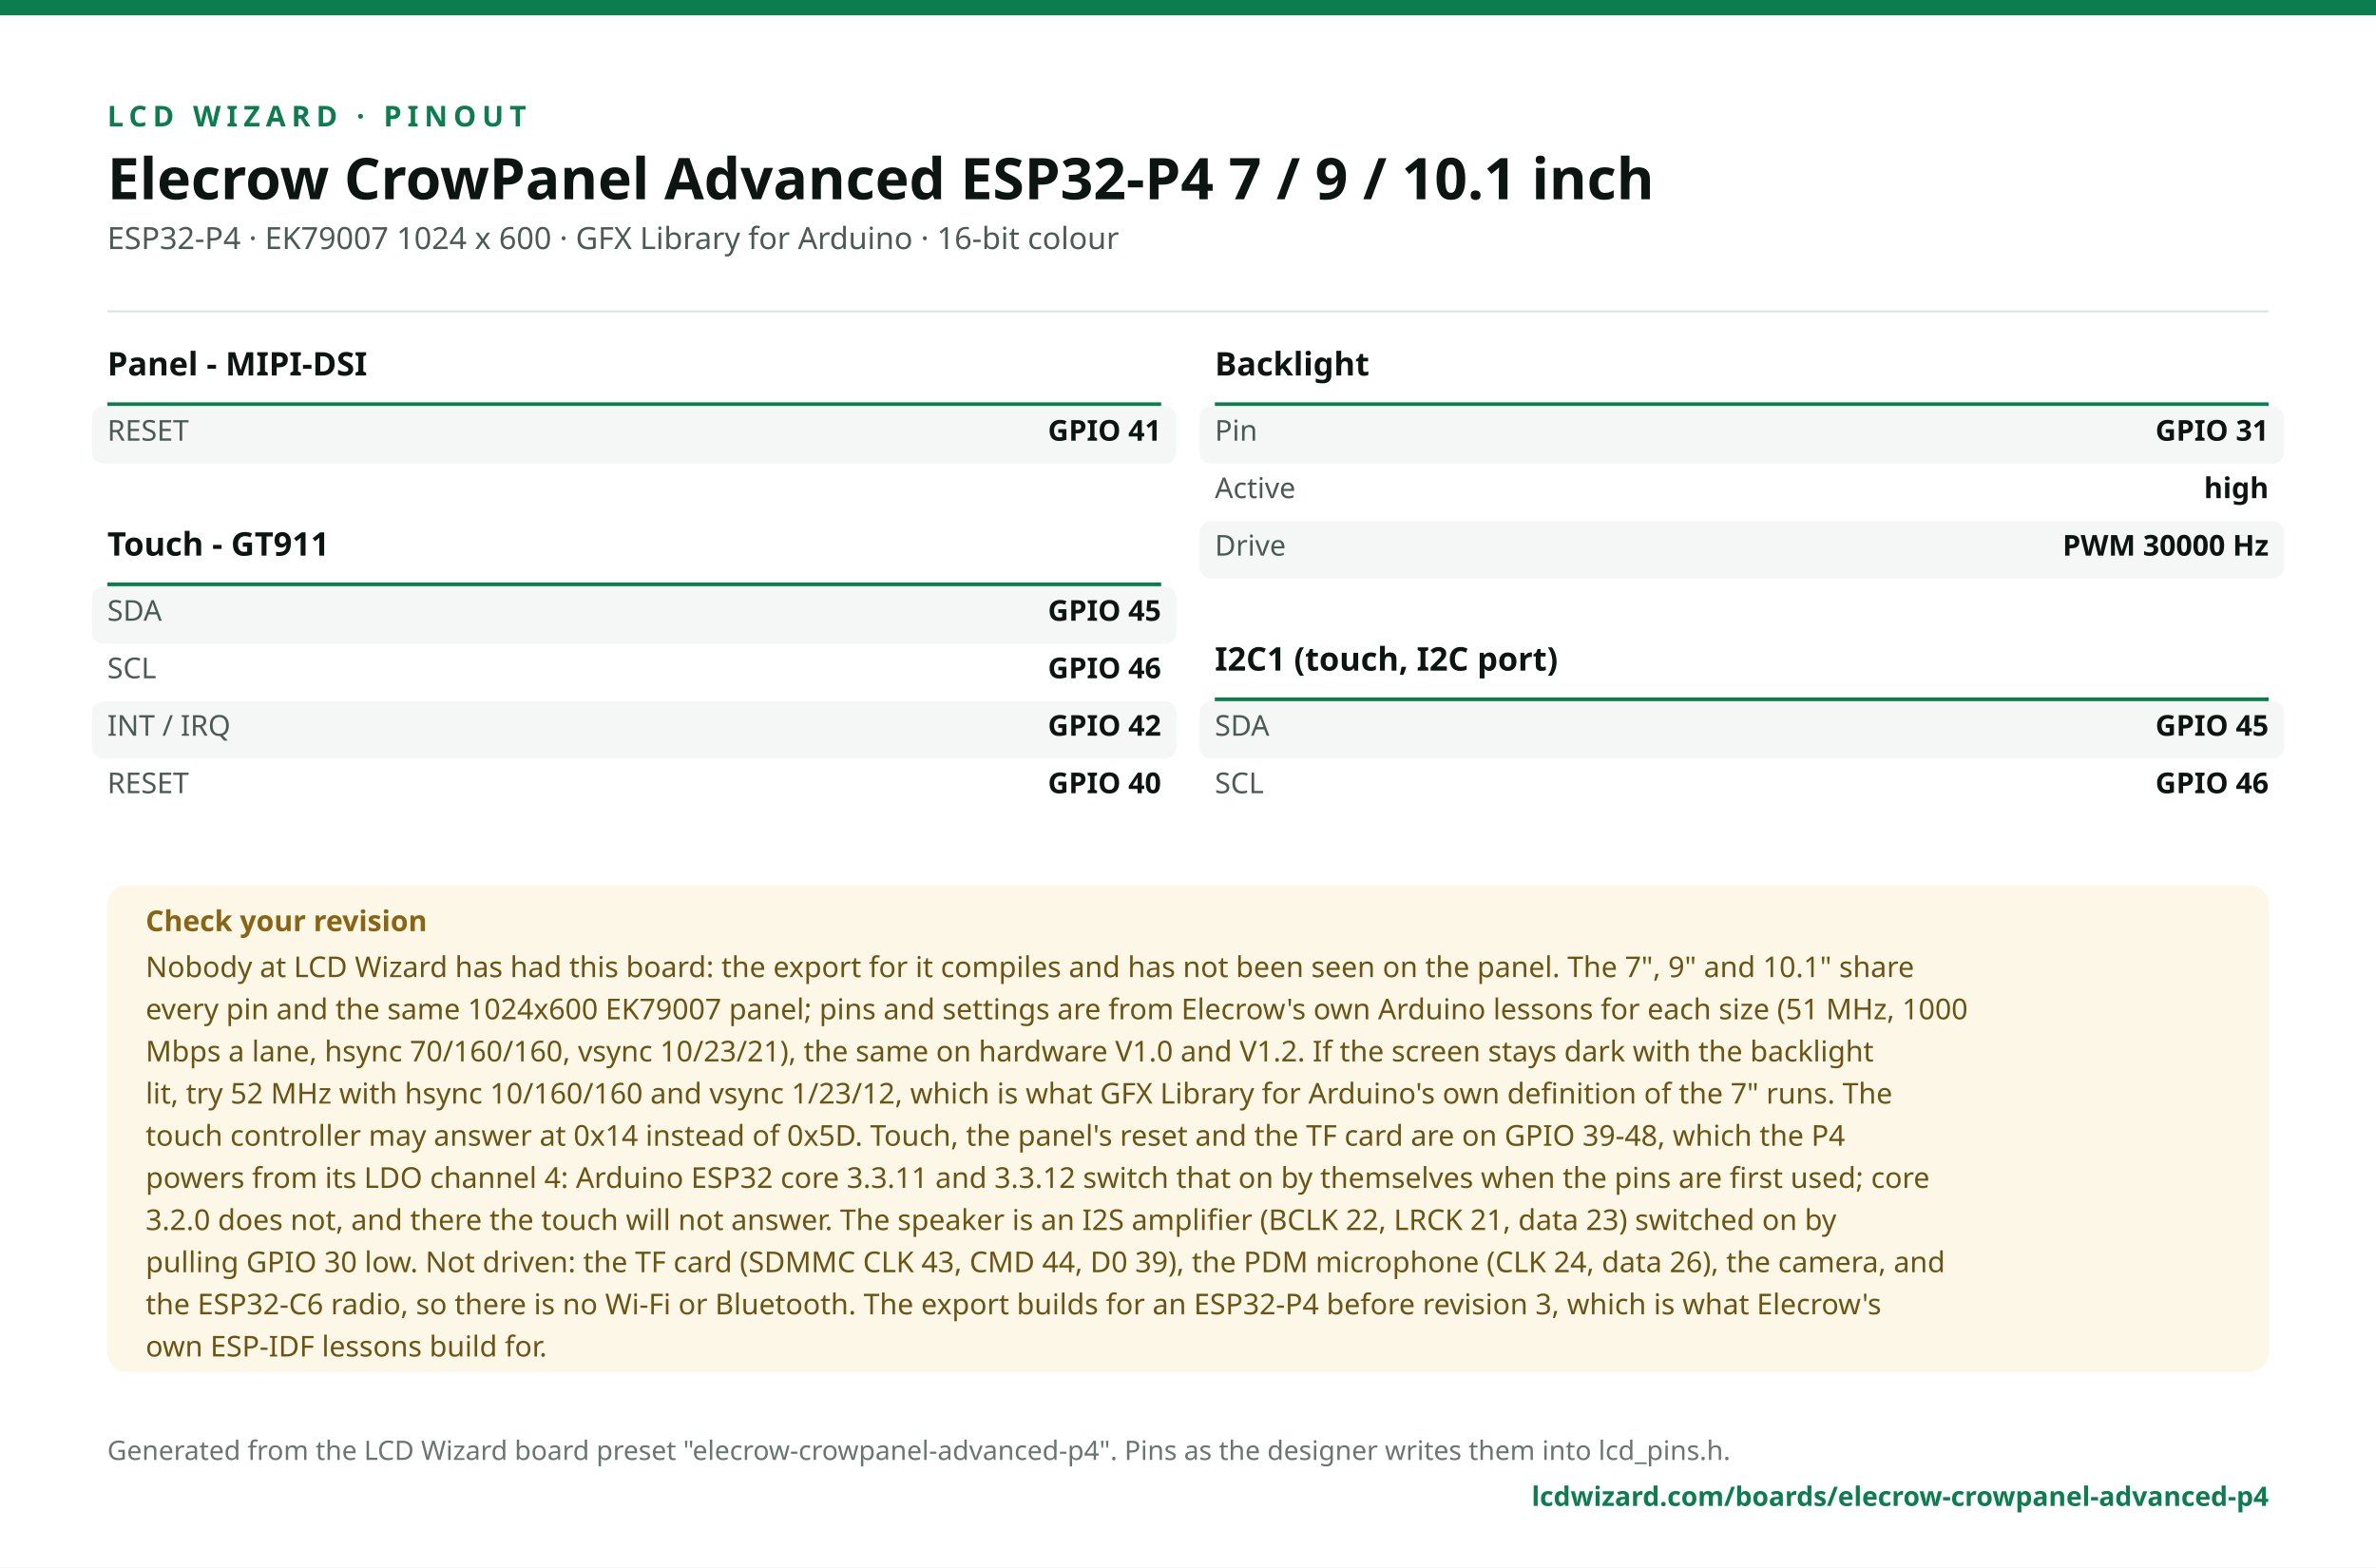
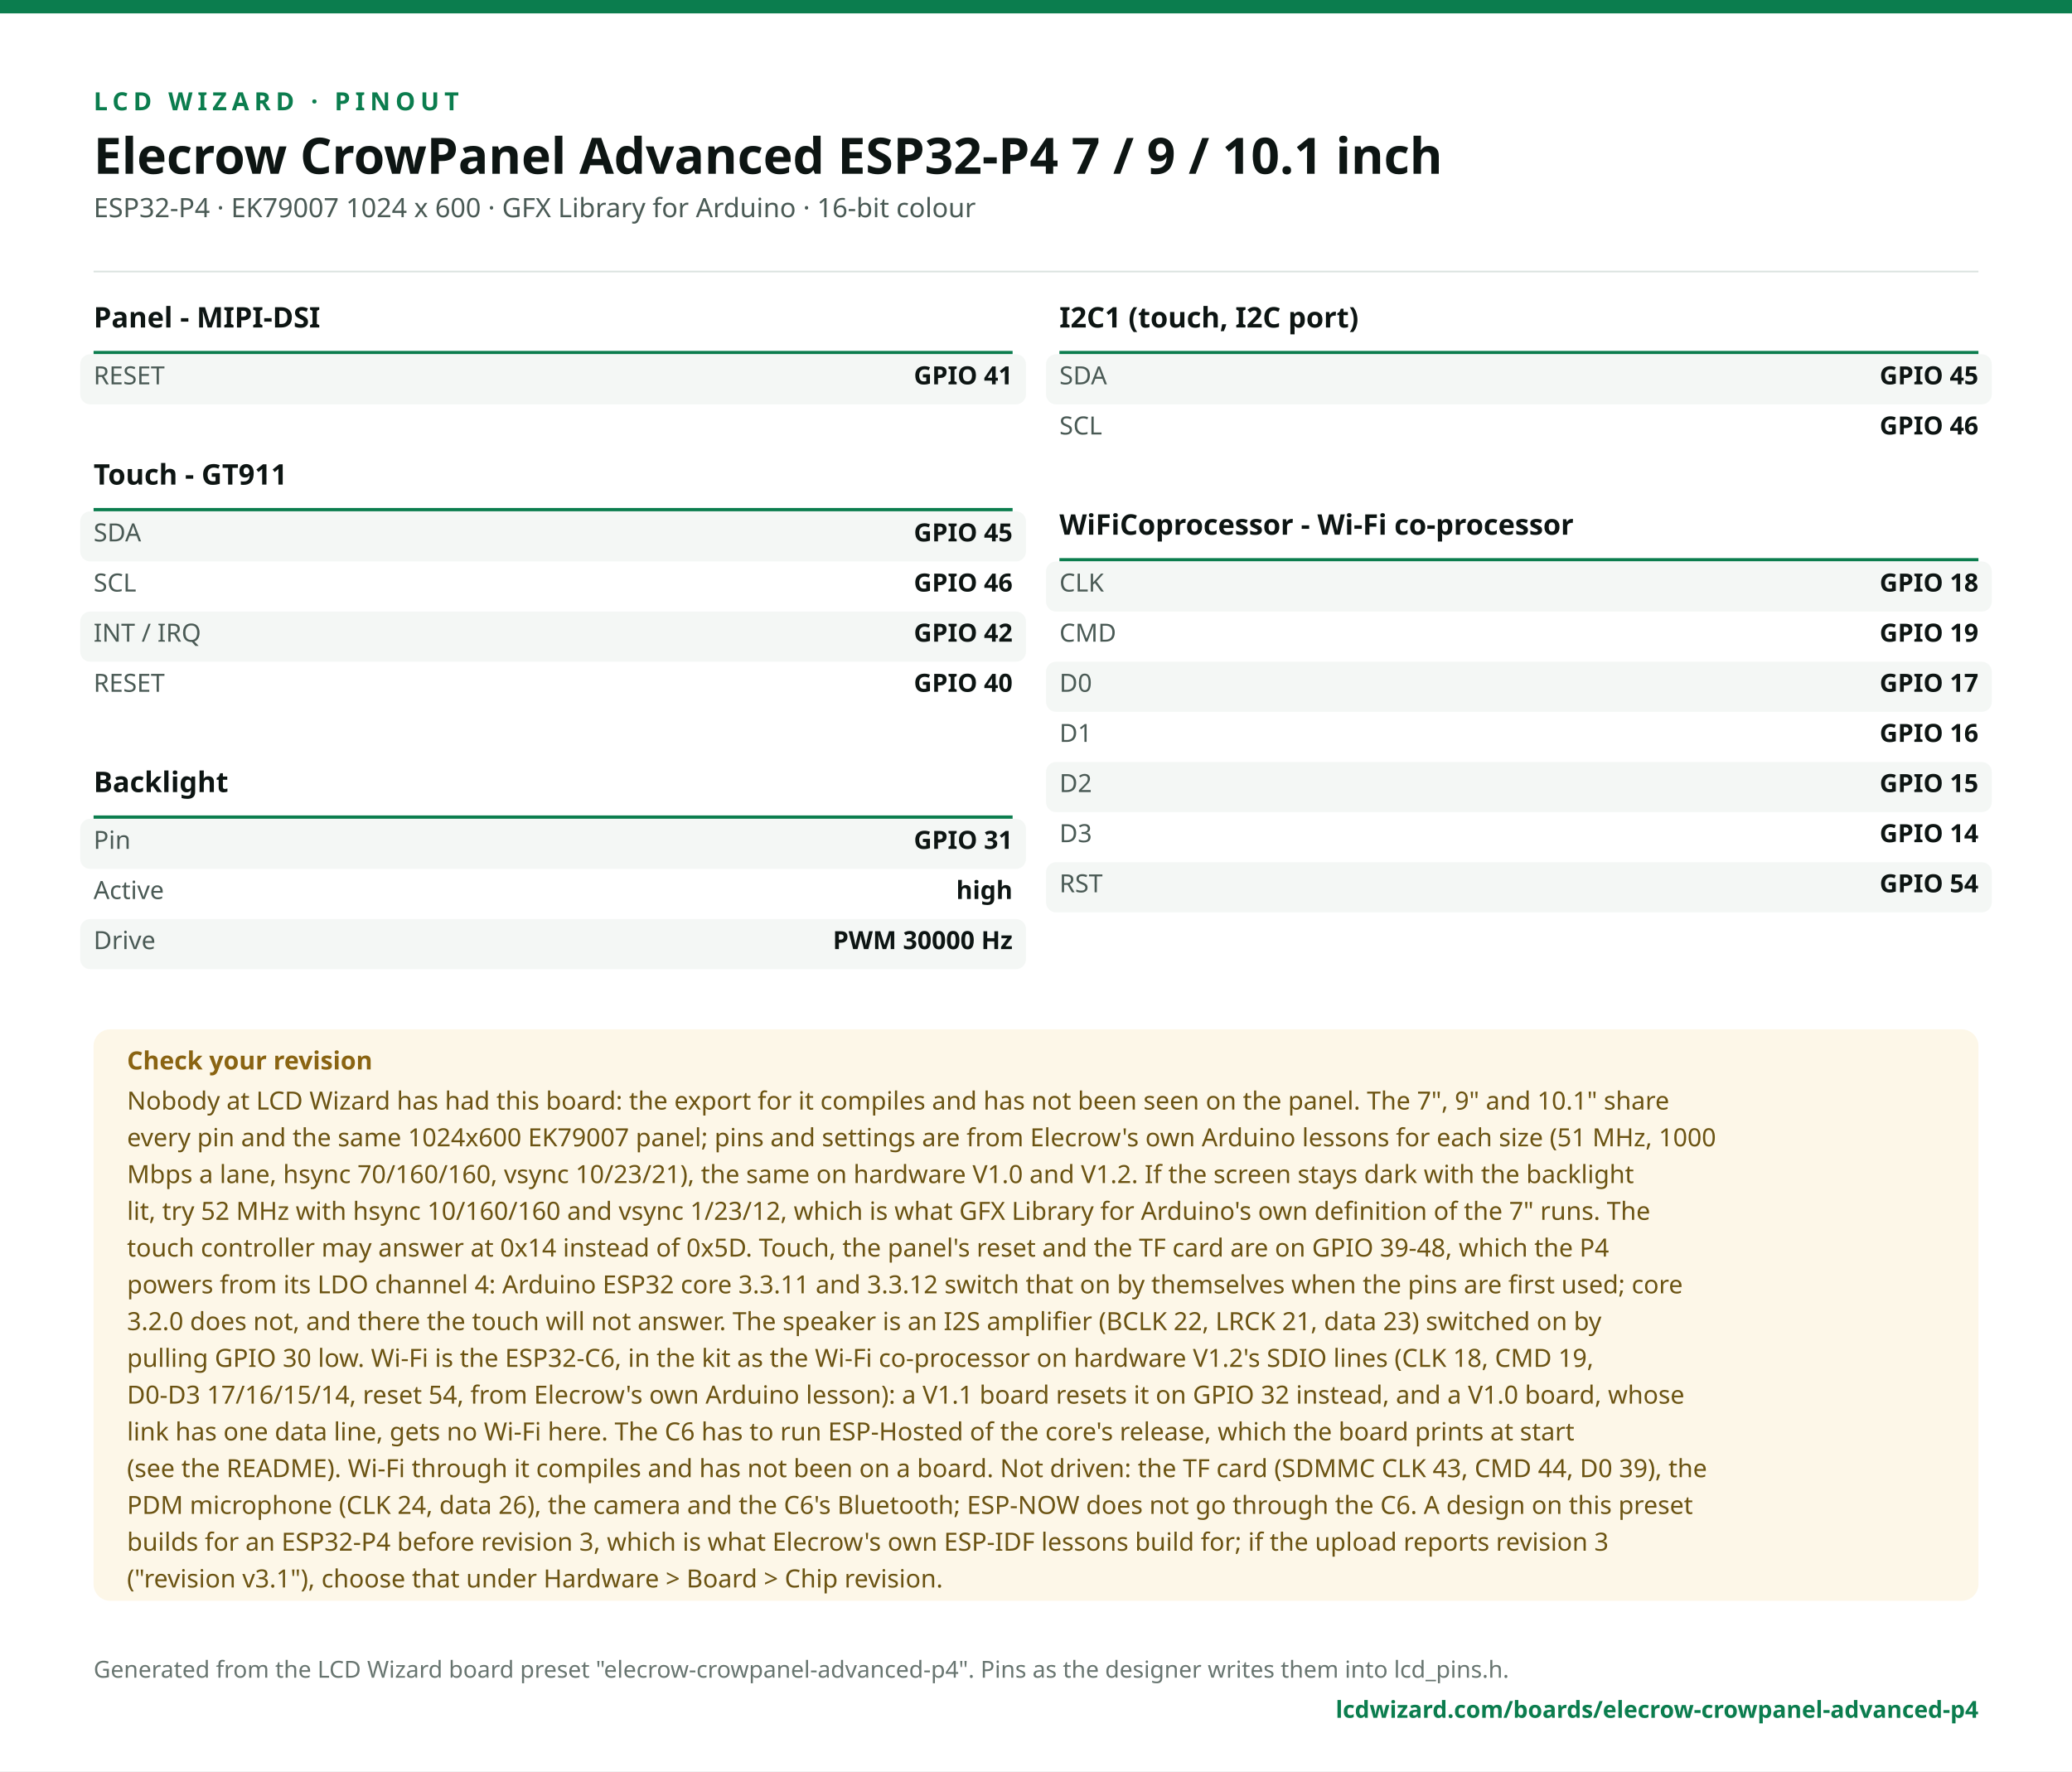
- <svg xmlns="http://www.w3.org/2000/svg" width="1240" height="818" viewBox="0 0 1240 818">
-   <rect width="1240" height="818" fill="#ffffff" />
+ <svg xmlns="http://www.w3.org/2000/svg" width="1240" height="1060" viewBox="0 0 1240 1060">
+   <rect width="1240" height="1060" fill="#ffffff" />
  <rect x="0" y="0" width="1240" height="8" fill="#0b7d4e" />
  <text x="56" y="66" font-family="Montserrat" font-weight="700" font-size="15" letter-spacing="3" fill="#0b7d4e">LCD WIZARD  ·  PINOUT</text>
  <text x="56" y="104" font-family="Montserrat" font-weight="700" font-size="30" fill="#0d1513">Elecrow CrowPanel Advanced ESP32-P4 7 / 9 / 10.1 inch</text>
  <text x="56" y="130" font-family="Montserrat" font-weight="500" font-size="16" fill="#4a5a55">ESP32-P4   ·   EK79007 1024 x 600   ·   GFX Library for Arduino   ·   16-bit colour</text>
  <rect x="56" y="162" width="1128" height="1" fill="#dbe3df" />
  <text x="56" y="196" font-family="Montserrat" font-weight="700" font-size="17" fill="#0d1513">Panel - MIPI-DSI</text>
  <rect x="56" y="210" width="550" height="2" fill="#0b7d4e" />
  <rect x="48" y="212" width="566" height="30" rx="6" fill="#f4f7f5" />
  <text x="56" y="230" font-family="Montserrat" font-weight="500" font-size="15" fill="#4a5a55">RESET</text>
  <text x="606" text-anchor="end" y="230" font-family="Montserrat" font-weight="700" font-size="15" fill="#0d1513">GPIO 41</text>
  <text x="56" y="290" font-family="Montserrat" font-weight="700" font-size="17" fill="#0d1513">Touch - GT911</text>
  <rect x="56" y="304" width="550" height="2" fill="#0b7d4e" />
  <rect x="48" y="306" width="566" height="30" rx="6" fill="#f4f7f5" />
  <text x="56" y="324" font-family="Montserrat" font-weight="500" font-size="15" fill="#4a5a55">SDA</text>
  <text x="606" text-anchor="end" y="324" font-family="Montserrat" font-weight="700" font-size="15" fill="#0d1513">GPIO 45</text>
  <text x="56" y="354" font-family="Montserrat" font-weight="500" font-size="15" fill="#4a5a55">SCL</text>
  <text x="606" text-anchor="end" y="354" font-family="Montserrat" font-weight="700" font-size="15" fill="#0d1513">GPIO 46</text>
  <rect x="48" y="366" width="566" height="30" rx="6" fill="#f4f7f5" />
  <text x="56" y="384" font-family="Montserrat" font-weight="500" font-size="15" fill="#4a5a55">INT / IRQ</text>
  <text x="606" text-anchor="end" y="384" font-family="Montserrat" font-weight="700" font-size="15" fill="#0d1513">GPIO 42</text>
  <text x="56" y="414" font-family="Montserrat" font-weight="500" font-size="15" fill="#4a5a55">RESET</text>
  <text x="606" text-anchor="end" y="414" font-family="Montserrat" font-weight="700" font-size="15" fill="#0d1513">GPIO 40</text>
-   <text x="634" y="196" font-family="Montserrat" font-weight="700" font-size="17" fill="#0d1513">Backlight</text>
+   <text x="56" y="474" font-family="Montserrat" font-weight="700" font-size="17" fill="#0d1513">Backlight</text>
+   <rect x="56" y="488" width="550" height="2" fill="#0b7d4e" />
+   <rect x="48" y="490" width="566" height="30" rx="6" fill="#f4f7f5" />
+   <text x="56" y="508" font-family="Montserrat" font-weight="500" font-size="15" fill="#4a5a55">Pin</text>
+   <text x="606" text-anchor="end" y="508" font-family="Montserrat" font-weight="700" font-size="15" fill="#0d1513">GPIO 31</text>
+   <text x="56" y="538" font-family="Montserrat" font-weight="500" font-size="15" fill="#4a5a55">Active</text>
+   <text x="606" text-anchor="end" y="538" font-family="Montserrat" font-weight="700" font-size="15" fill="#0d1513">high</text>
+   <rect x="48" y="550" width="566" height="30" rx="6" fill="#f4f7f5" />
+   <text x="56" y="568" font-family="Montserrat" font-weight="500" font-size="15" fill="#4a5a55">Drive</text>
+   <text x="606" text-anchor="end" y="568" font-family="Montserrat" font-weight="700" font-size="15" fill="#0d1513">PWM 30000 Hz</text>
+   <text x="634" y="196" font-family="Montserrat" font-weight="700" font-size="17" fill="#0d1513">I2C1 (touch, I2C port)</text>
  <rect x="634" y="210" width="550" height="2" fill="#0b7d4e" />
  <rect x="626" y="212" width="566" height="30" rx="6" fill="#f4f7f5" />
-   <text x="634" y="230" font-family="Montserrat" font-weight="500" font-size="15" fill="#4a5a55">Pin</text>
-   <text x="1184" text-anchor="end" y="230" font-family="Montserrat" font-weight="700" font-size="15" fill="#0d1513">GPIO 31</text>
-   <text x="634" y="260" font-family="Montserrat" font-weight="500" font-size="15" fill="#4a5a55">Active</text>
-   <text x="1184" text-anchor="end" y="260" font-family="Montserrat" font-weight="700" font-size="15" fill="#0d1513">high</text>
-   <rect x="626" y="272" width="566" height="30" rx="6" fill="#f4f7f5" />
-   <text x="634" y="290" font-family="Montserrat" font-weight="500" font-size="15" fill="#4a5a55">Drive</text>
-   <text x="1184" text-anchor="end" y="290" font-family="Montserrat" font-weight="700" font-size="15" fill="#0d1513">PWM 30000 Hz</text>
-   <text x="634" y="350" font-family="Montserrat" font-weight="700" font-size="17" fill="#0d1513">I2C1 (touch, I2C port)</text>
-   <rect x="634" y="364" width="550" height="2" fill="#0b7d4e" />
-   <rect x="626" y="366" width="566" height="30" rx="6" fill="#f4f7f5" />
-   <text x="634" y="384" font-family="Montserrat" font-weight="500" font-size="15" fill="#4a5a55">SDA</text>
-   <text x="1184" text-anchor="end" y="384" font-family="Montserrat" font-weight="700" font-size="15" fill="#0d1513">GPIO 45</text>
-   <text x="634" y="414" font-family="Montserrat" font-weight="500" font-size="15" fill="#4a5a55">SCL</text>
-   <text x="1184" text-anchor="end" y="414" font-family="Montserrat" font-weight="700" font-size="15" fill="#0d1513">GPIO 46</text>
-   <rect x="56" y="462" width="1128" height="254" rx="10" fill="#fdf7e8" />
-   <text x="76" y="486" font-family="Montserrat" font-weight="700" font-size="15" fill="#8a6412">Check your revision</text>
-   <text x="76" y="510" font-family="Montserrat" font-weight="500" font-size="15" fill="#6b5312">Nobody at LCD Wizard has had this board: the export for it compiles and has not been seen on the panel. The 7", 9" and 10.1" share</text>
-   <text x="76" y="532" font-family="Montserrat" font-weight="500" font-size="15" fill="#6b5312">every pin and the same 1024x600 EK79007 panel; pins and settings are from Elecrow's own Arduino lessons for each size (51 MHz, 1000</text>
-   <text x="76" y="554" font-family="Montserrat" font-weight="500" font-size="15" fill="#6b5312">Mbps a lane, hsync 70/160/160, vsync 10/23/21), the same on hardware V1.0 and V1.2. If the screen stays dark with the backlight</text>
-   <text x="76" y="576" font-family="Montserrat" font-weight="500" font-size="15" fill="#6b5312">lit, try 52 MHz with hsync 10/160/160 and vsync 1/23/12, which is what GFX Library for Arduino's own definition of the 7" runs. The</text>
-   <text x="76" y="598" font-family="Montserrat" font-weight="500" font-size="15" fill="#6b5312">touch controller may answer at 0x14 instead of 0x5D. Touch, the panel's reset and the TF card are on GPIO 39-48, which the P4</text>
-   <text x="76" y="620" font-family="Montserrat" font-weight="500" font-size="15" fill="#6b5312">powers from its LDO channel 4: Arduino ESP32 core 3.3.11 and 3.3.12 switch that on by themselves when the pins are first used; core</text>
-   <text x="76" y="642" font-family="Montserrat" font-weight="500" font-size="15" fill="#6b5312">3.2.0 does not, and there the touch will not answer. The speaker is an I2S amplifier (BCLK 22, LRCK 21, data 23) switched on by</text>
-   <text x="76" y="664" font-family="Montserrat" font-weight="500" font-size="15" fill="#6b5312">pulling GPIO 30 low. Not driven: the TF card (SDMMC CLK 43, CMD 44, D0 39), the PDM microphone (CLK 24, data 26), the camera, and</text>
-   <text x="76" y="686" font-family="Montserrat" font-weight="500" font-size="15" fill="#6b5312">the ESP32-C6 radio, so there is no Wi-Fi or Bluetooth. The export builds for an ESP32-P4 before revision 3, which is what Elecrow's</text>
-   <text x="76" y="708" font-family="Montserrat" font-weight="500" font-size="15" fill="#6b5312">own ESP-IDF lessons build for.</text>
-   <text x="56" y="762" font-family="Montserrat" font-weight="500" font-size="14" fill="#687570">Generated from the LCD Wizard board preset "elecrow-crowpanel-advanced-p4". Pins as the designer writes them into lcd_pins.h.</text>
-   <text x="1184" text-anchor="end" y="786" font-family="Montserrat" font-weight="700" font-size="14" fill="#0b7d4e">lcdwizard.com/boards/elecrow-crowpanel-advanced-p4</text>
+   <text x="634" y="230" font-family="Montserrat" font-weight="500" font-size="15" fill="#4a5a55">SDA</text>
+   <text x="1184" text-anchor="end" y="230" font-family="Montserrat" font-weight="700" font-size="15" fill="#0d1513">GPIO 45</text>
+   <text x="634" y="260" font-family="Montserrat" font-weight="500" font-size="15" fill="#4a5a55">SCL</text>
+   <text x="1184" text-anchor="end" y="260" font-family="Montserrat" font-weight="700" font-size="15" fill="#0d1513">GPIO 46</text>
+   <text x="634" y="320" font-family="Montserrat" font-weight="700" font-size="17" fill="#0d1513">WiFiCoprocessor - Wi-Fi co-processor</text>
+   <rect x="634" y="334" width="550" height="2" fill="#0b7d4e" />
+   <rect x="626" y="336" width="566" height="30" rx="6" fill="#f4f7f5" />
+   <text x="634" y="354" font-family="Montserrat" font-weight="500" font-size="15" fill="#4a5a55">CLK</text>
+   <text x="1184" text-anchor="end" y="354" font-family="Montserrat" font-weight="700" font-size="15" fill="#0d1513">GPIO 18</text>
+   <text x="634" y="384" font-family="Montserrat" font-weight="500" font-size="15" fill="#4a5a55">CMD</text>
+   <text x="1184" text-anchor="end" y="384" font-family="Montserrat" font-weight="700" font-size="15" fill="#0d1513">GPIO 19</text>
+   <rect x="626" y="396" width="566" height="30" rx="6" fill="#f4f7f5" />
+   <text x="634" y="414" font-family="Montserrat" font-weight="500" font-size="15" fill="#4a5a55">D0</text>
+   <text x="1184" text-anchor="end" y="414" font-family="Montserrat" font-weight="700" font-size="15" fill="#0d1513">GPIO 17</text>
+   <text x="634" y="444" font-family="Montserrat" font-weight="500" font-size="15" fill="#4a5a55">D1</text>
+   <text x="1184" text-anchor="end" y="444" font-family="Montserrat" font-weight="700" font-size="15" fill="#0d1513">GPIO 16</text>
+   <rect x="626" y="456" width="566" height="30" rx="6" fill="#f4f7f5" />
+   <text x="634" y="474" font-family="Montserrat" font-weight="500" font-size="15" fill="#4a5a55">D2</text>
+   <text x="1184" text-anchor="end" y="474" font-family="Montserrat" font-weight="700" font-size="15" fill="#0d1513">GPIO 15</text>
+   <text x="634" y="504" font-family="Montserrat" font-weight="500" font-size="15" fill="#4a5a55">D3</text>
+   <text x="1184" text-anchor="end" y="504" font-family="Montserrat" font-weight="700" font-size="15" fill="#0d1513">GPIO 14</text>
+   <rect x="626" y="516" width="566" height="30" rx="6" fill="#f4f7f5" />
+   <text x="634" y="534" font-family="Montserrat" font-weight="500" font-size="15" fill="#4a5a55">RST</text>
+   <text x="1184" text-anchor="end" y="534" font-family="Montserrat" font-weight="700" font-size="15" fill="#0d1513">GPIO 54</text>
+   <rect x="56" y="616" width="1128" height="342" rx="10" fill="#fdf7e8" />
+   <text x="76" y="640" font-family="Montserrat" font-weight="700" font-size="15" fill="#8a6412">Check your revision</text>
+   <text x="76" y="664" font-family="Montserrat" font-weight="500" font-size="15" fill="#6b5312">Nobody at LCD Wizard has had this board: the export for it compiles and has not been seen on the panel. The 7", 9" and 10.1" share</text>
+   <text x="76" y="686" font-family="Montserrat" font-weight="500" font-size="15" fill="#6b5312">every pin and the same 1024x600 EK79007 panel; pins and settings are from Elecrow's own Arduino lessons for each size (51 MHz, 1000</text>
+   <text x="76" y="708" font-family="Montserrat" font-weight="500" font-size="15" fill="#6b5312">Mbps a lane, hsync 70/160/160, vsync 10/23/21), the same on hardware V1.0 and V1.2. If the screen stays dark with the backlight</text>
+   <text x="76" y="730" font-family="Montserrat" font-weight="500" font-size="15" fill="#6b5312">lit, try 52 MHz with hsync 10/160/160 and vsync 1/23/12, which is what GFX Library for Arduino's own definition of the 7" runs. The</text>
+   <text x="76" y="752" font-family="Montserrat" font-weight="500" font-size="15" fill="#6b5312">touch controller may answer at 0x14 instead of 0x5D. Touch, the panel's reset and the TF card are on GPIO 39-48, which the P4</text>
+   <text x="76" y="774" font-family="Montserrat" font-weight="500" font-size="15" fill="#6b5312">powers from its LDO channel 4: Arduino ESP32 core 3.3.11 and 3.3.12 switch that on by themselves when the pins are first used; core</text>
+   <text x="76" y="796" font-family="Montserrat" font-weight="500" font-size="15" fill="#6b5312">3.2.0 does not, and there the touch will not answer. The speaker is an I2S amplifier (BCLK 22, LRCK 21, data 23) switched on by</text>
+   <text x="76" y="818" font-family="Montserrat" font-weight="500" font-size="15" fill="#6b5312">pulling GPIO 30 low. Wi-Fi is the ESP32-C6, in the kit as the Wi-Fi co-processor on hardware V1.2's SDIO lines (CLK 18, CMD 19,</text>
+   <text x="76" y="840" font-family="Montserrat" font-weight="500" font-size="15" fill="#6b5312">D0-D3 17/16/15/14, reset 54, from Elecrow's own Arduino lesson): a V1.1 board resets it on GPIO 32 instead, and a V1.0 board, whose</text>
+   <text x="76" y="862" font-family="Montserrat" font-weight="500" font-size="15" fill="#6b5312">link has one data line, gets no Wi-Fi here. The C6 has to run ESP-Hosted of the core's release, which the board prints at start</text>
+   <text x="76" y="884" font-family="Montserrat" font-weight="500" font-size="15" fill="#6b5312">(see the README). Wi-Fi through it compiles and has not been on a board. Not driven: the TF card (SDMMC CLK 43, CMD 44, D0 39), the</text>
+   <text x="76" y="906" font-family="Montserrat" font-weight="500" font-size="15" fill="#6b5312">PDM microphone (CLK 24, data 26), the camera and the C6's Bluetooth; ESP-NOW does not go through the C6. A design on this preset</text>
+   <text x="76" y="928" font-family="Montserrat" font-weight="500" font-size="15" fill="#6b5312">builds for an ESP32-P4 before revision 3, which is what Elecrow's own ESP-IDF lessons build for; if the upload reports revision 3</text>
+   <text x="76" y="950" font-family="Montserrat" font-weight="500" font-size="15" fill="#6b5312">("revision v3.1"), choose that under Hardware &gt; Board &gt; Chip revision.</text>
+   <text x="56" y="1004" font-family="Montserrat" font-weight="500" font-size="14" fill="#687570">Generated from the LCD Wizard board preset "elecrow-crowpanel-advanced-p4". Pins as the designer writes them into lcd_pins.h.</text>
+   <text x="1184" text-anchor="end" y="1028" font-family="Montserrat" font-weight="700" font-size="14" fill="#0b7d4e">lcdwizard.com/boards/elecrow-crowpanel-advanced-p4</text>
</svg>
